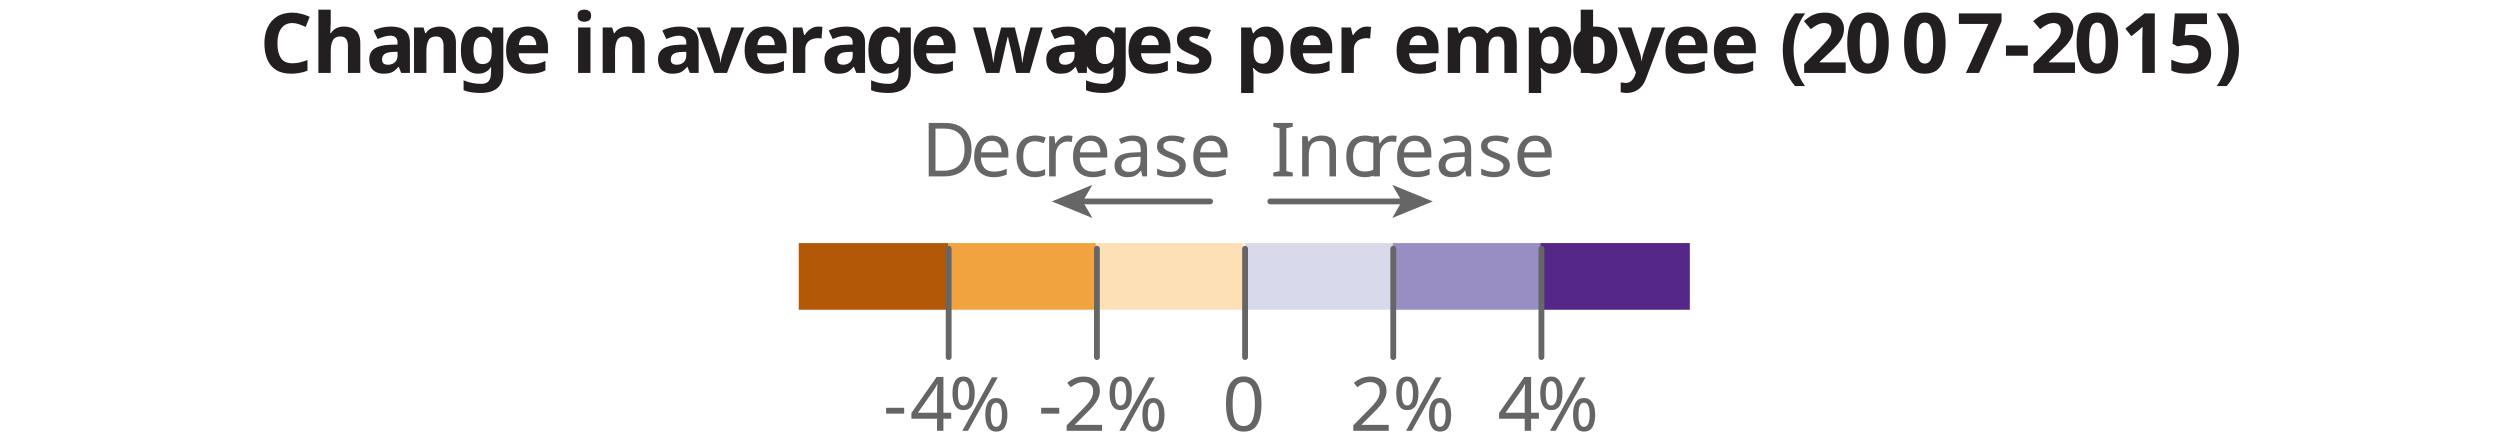
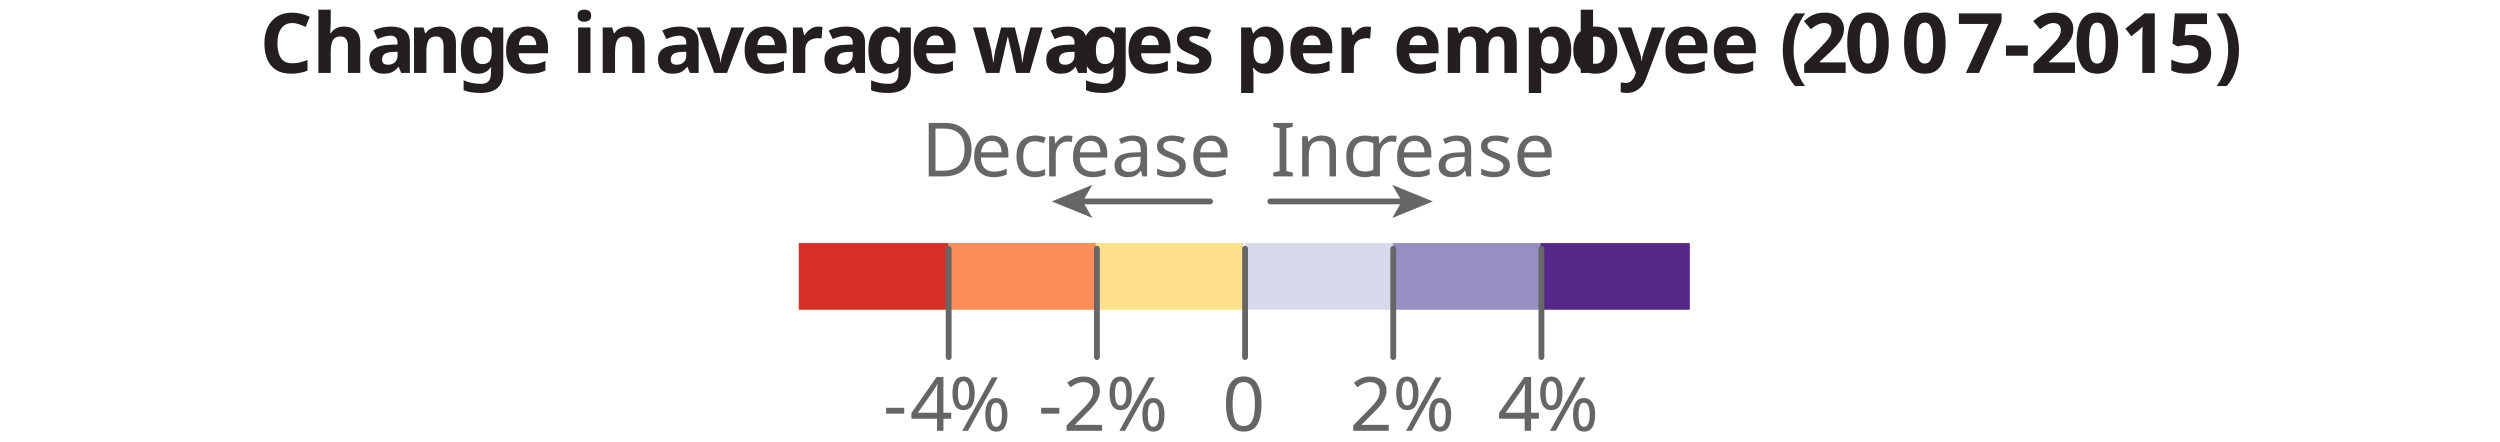
<svg xmlns="http://www.w3.org/2000/svg" viewBox="0 0 300 53">
  <g id="Work_area" data-name="Work area">
-     <rect x="131.31" y="29.17" width="17.91" height="8" fill="#fee0b6" />
-     <rect x="113.58" y="29.17" width="17.91" height="8" fill="#f1a340" />
-     <rect x="95.85" y="29.17" width="17.91" height="8" fill="#b35806" />
+     <rect x="131.31" y="29.17" width="17.91" height="8" fill="#fee08b" />
+     <rect x="113.58" y="29.17" width="17.91" height="8" fill="#fc8d59" />
+     <rect x="95.85" y="29.17" width="17.91" height="8" fill="#d73027" />
    <rect x="149.41" y="29.17" width="17.91" height="8" fill="#d8daeb" />
    <rect x="167.14" y="29.17" width="17.91" height="8" fill="#998ec3" />
    <rect x="184.87" y="29.17" width="17.91" height="8" fill="#542788" />
    <line x1="113.84" y1="29.85" x2="113.84" y2="42.85" fill="none" stroke="#666" stroke-linecap="round" stroke-linejoin="round" stroke-width="0.7" />
    <line x1="131.63" y1="29.85" x2="131.63" y2="42.85" fill="none" stroke="#666" stroke-linecap="round" stroke-linejoin="round" stroke-width="0.7" />
    <line x1="149.41" y1="29.85" x2="149.41" y2="42.85" fill="none" stroke="#666" stroke-linecap="round" stroke-linejoin="round" stroke-width="0.7" />
    <line x1="167.19" y1="29.85" x2="167.19" y2="42.85" fill="none" stroke="#666" stroke-linecap="round" stroke-linejoin="round" stroke-width="0.7" />
    <line x1="184.97" y1="29.85" x2="184.97" y2="42.85" fill="none" stroke="#666" stroke-linecap="round" stroke-linejoin="round" stroke-width="0.7" />
    <text transform="translate(83.55 51.7)" font-size="9" fill="#656565" font-family="McClatchySansText-Regular, McClatchy Sans Text">
      <tspan letter-spacing="1.12em">	</tspan>
      <tspan x="11.99" y="0" letter-spacing="0.95em">	</tspan>
      <tspan x="22.42" y="0">-</tspan>
      <tspan x="25.63" y="0" letter-spacing="-0.01em">4</tspan>
      <tspan x="30.31" y="0">%</tspan>
      <tspan x="36.63" y="0" letter-spacing="0.28em">	</tspan>
      <tspan x="41.03" y="0" letter-spacing="-0.03em">-</tspan>
      <tspan x="44.01" y="0">2%</tspan>
      <tspan x="54.52" y="0" letter-spacing="0.75em">	</tspan>
      <tspan x="63.13" y="0">0</tspan>
      <tspan x="68.61" y="0" letter-spacing="0.88em">	</tspan>
      <tspan x="78.41" y="0">2%</tspan>
      <tspan x="88.92" y="0" letter-spacing="0.59em">	</tspan>
      <tspan x="96.15" y="0" letter-spacing="-0.02em">4</tspan>
      <tspan x="100.84" y="0">%</tspan>
      <tspan x="107.16" y="0" letter-spacing="1.87em">	</tspan>
    </text>
    <line x1="152.44" y1="24.17" x2="168.48" y2="24.17" fill="none" stroke="#666" stroke-linecap="round" stroke-linejoin="round" stroke-width="0.7" />
    <polygon points="171.94 24.17 167.07 26.16 168.22 24.17 167.07 22.18 171.94 24.17" fill="#666" />
    <line x1="129.67" y1="24.17" x2="145.21" y2="24.17" fill="none" stroke="#666" stroke-linecap="round" stroke-linejoin="round" stroke-width="0.7" />
    <polygon points="126.21 24.17 131.09 26.16 129.93 24.17 131.09 22.18 126.21 24.17" fill="#666" />
    <text transform="translate(110.57 21.17)" font-size="9" fill="#666" font-family="McClatchySansText-Regular, McClatchy Sans Text">
      <tspan letter-spacing="-0.01em">D</tspan>
      <tspan x="5.83" y="0">ec</tspan>
      <tspan x="14.56" y="0" letter-spacing="-0.01em">r</tspan>
      <tspan x="17.69" y="0" letter-spacing="0em">ease</tspan>
    </text>
    <text transform="translate(152.44 21.17)" font-size="9" fill="#666" font-family="McClatchySansText-Regular, McClatchy Sans Text">Inc<tspan x="11.59" y="0" letter-spacing="-0.01em">r</tspan>
      <tspan x="14.71" y="0">ease</tspan>
    </text>
    <text transform="translate(31.15 8.75)" font-size="10" fill="#231f20" font-family="McClatchySans-Bold, McClatchy Sans" font-weight="700" letter-spacing="-0.01em">Cha<tspan x="17.75" y="0" letter-spacing="-0.01em">n</tspan>
      <tspan x="23.7" y="0" letter-spacing="-0.03em">g</tspan>
      <tspan x="29.13" y="0">e in </tspan>
      <tspan x="47.39" y="0" letter-spacing="-0.03em">a</tspan>
      <tspan x="52.48" y="0" letter-spacing="-0.04em">v</tspan>
      <tspan x="57.75" y="0" letter-spacing="-0.01em">e</tspan>
      <tspan x="63.22" y="0" letter-spacing="-0.02em">ra</tspan>
      <tspan x="72.6" y="0" letter-spacing="-0.03em">g</tspan>
      <tspan x="78.03" y="0">e </tspan>
      <tspan x="85.52" y="0" letter-spacing="-0.01em">wa</tspan>
      <tspan x="98.39" y="0" letter-spacing="-0.03em">g</tspan>
      <tspan x="103.82" y="0" letter-spacing="-0.01em">es per empl</tspan>
      <tspan x="157.19" y="0" letter-spacing="-0.03em">o</tspan>
      <tspan x="162.99" y="0" letter-spacing="-0.03em">y</tspan>
      <tspan x="168.25" y="0">ee (</tspan>
      <tspan x="184.94" y="0" letter-spacing="0em">2</tspan>
      <tspan x="190.16" y="0">0</tspan>
      <tspan x="196.98" y="0" letter-spacing="-0.03em">0</tspan>
      <tspan x="203.65" y="0" letter-spacing="-0.01em">7-</tspan>
      <tspan x="212.46" y="0" letter-spacing="-0.01em">2</tspan>
      <tspan x="217.68" y="0">015)</tspan>
    </text>
  </g>
</svg>
